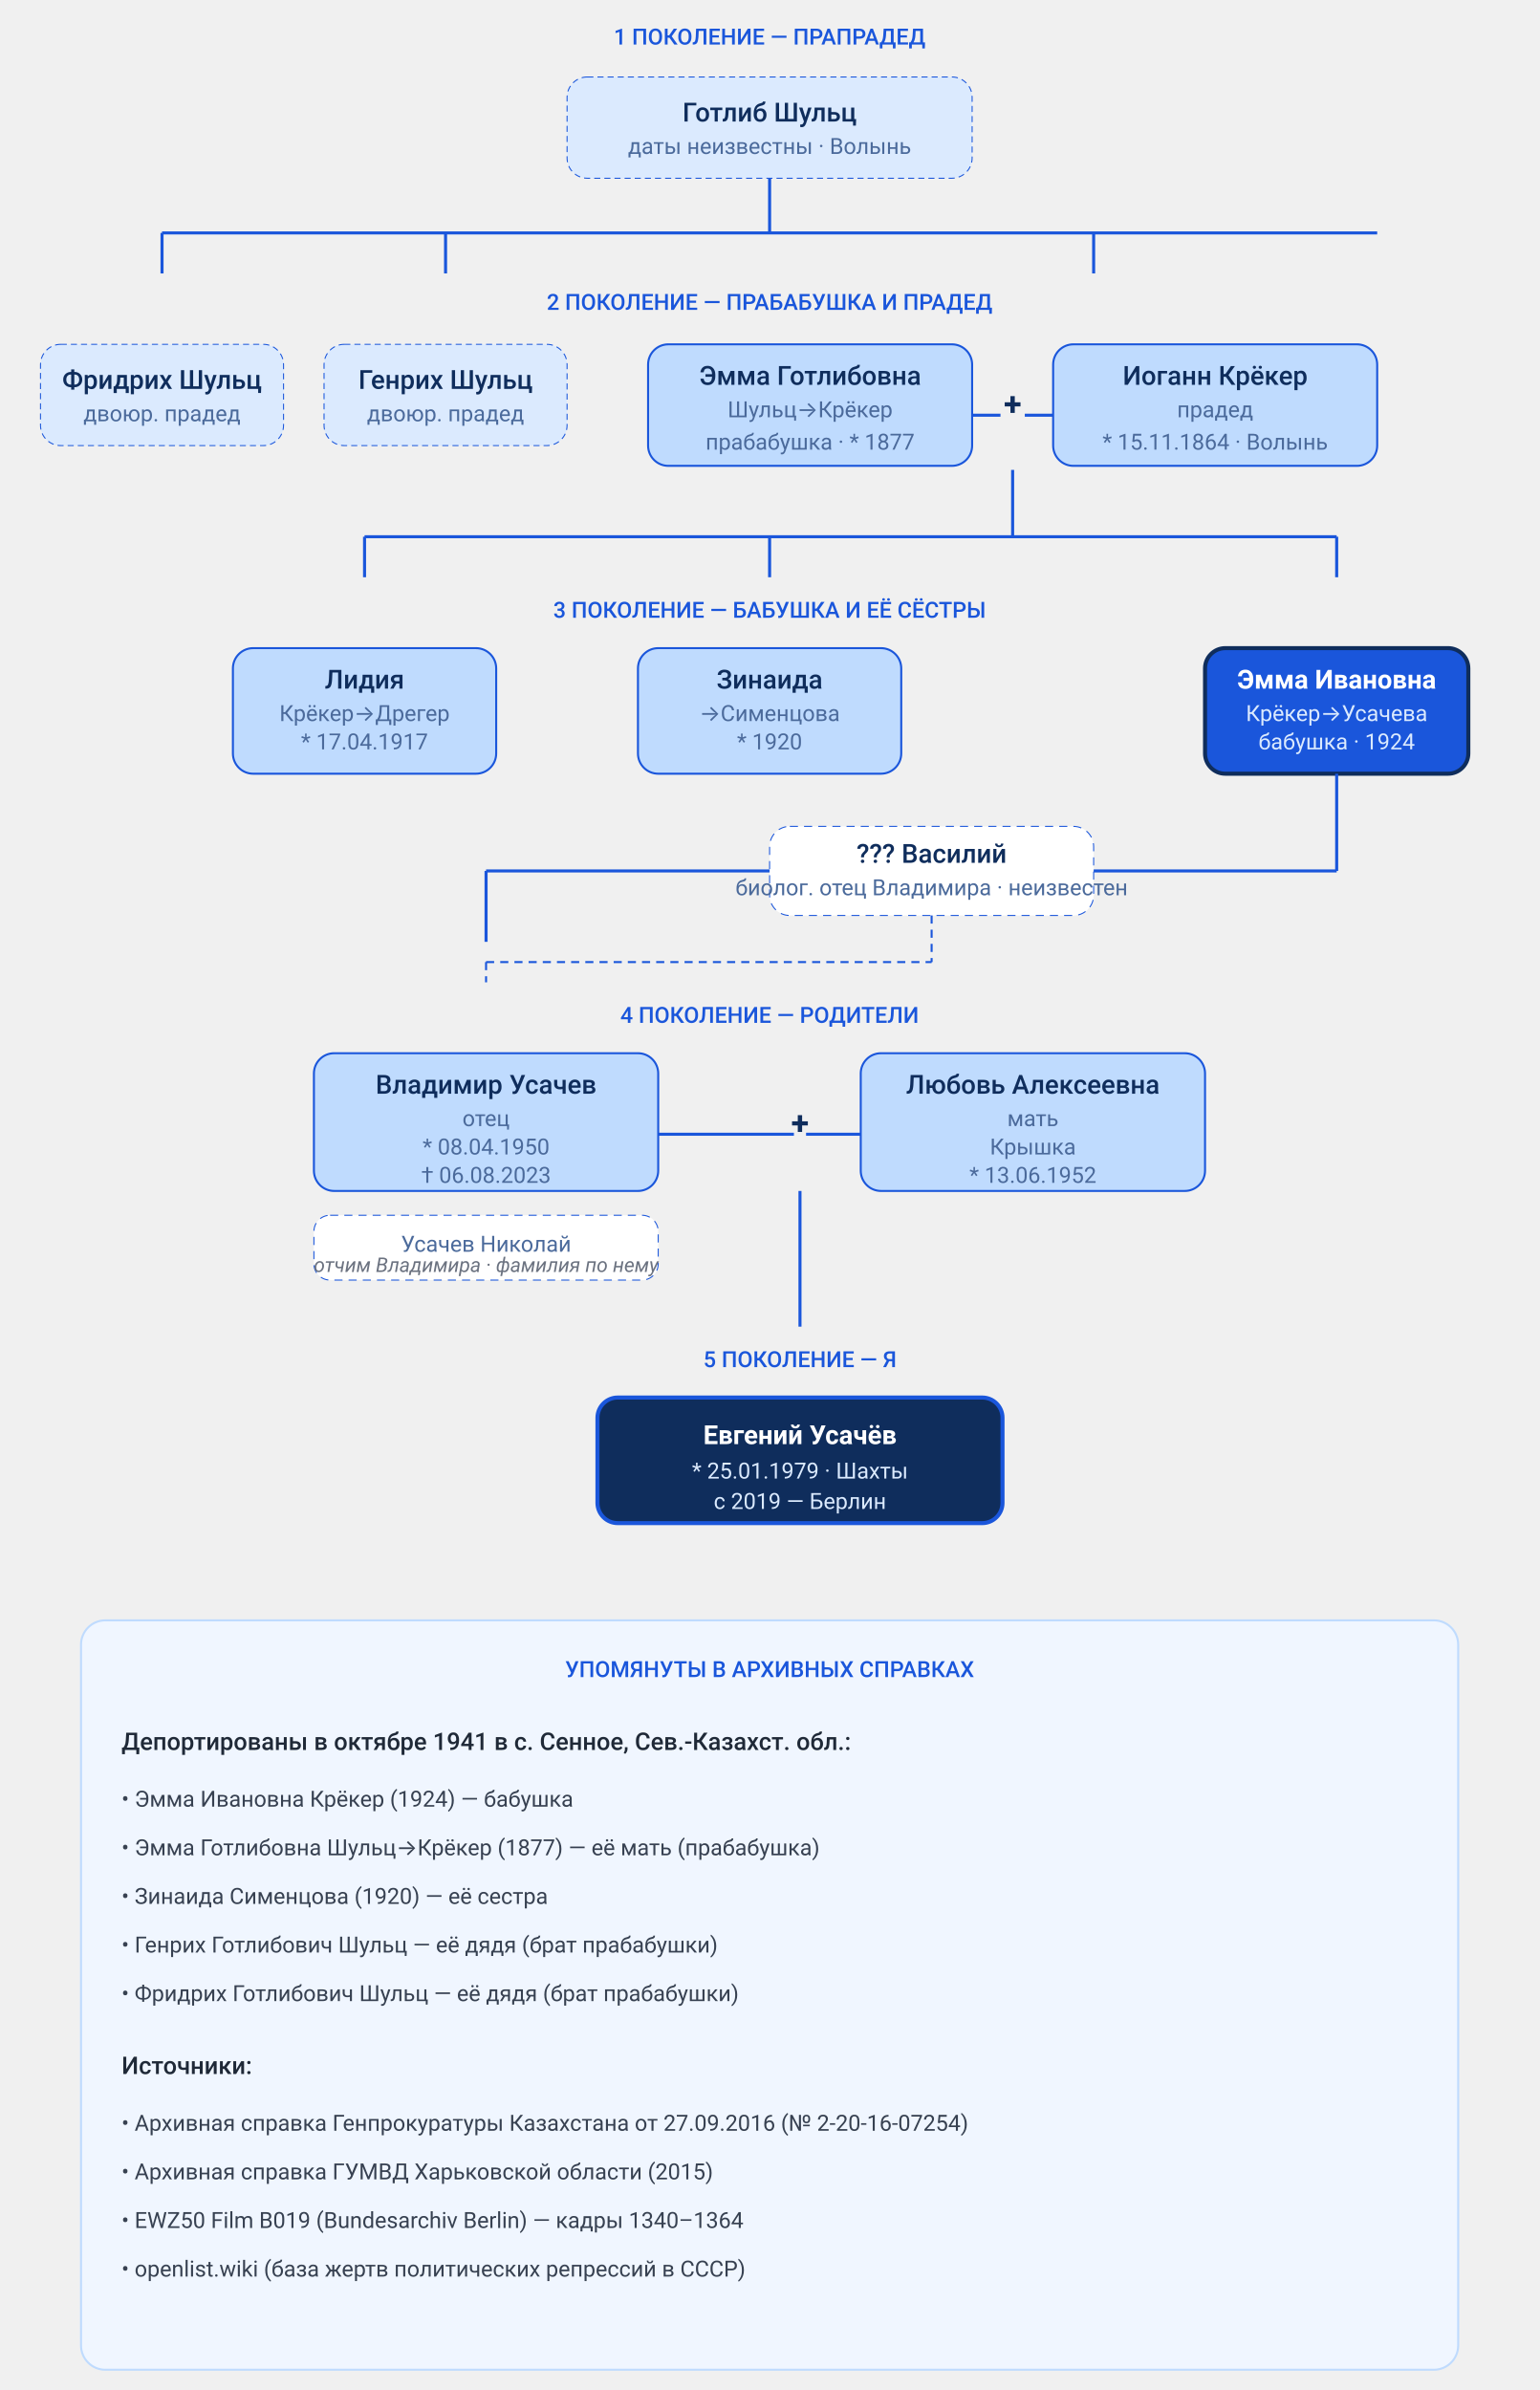
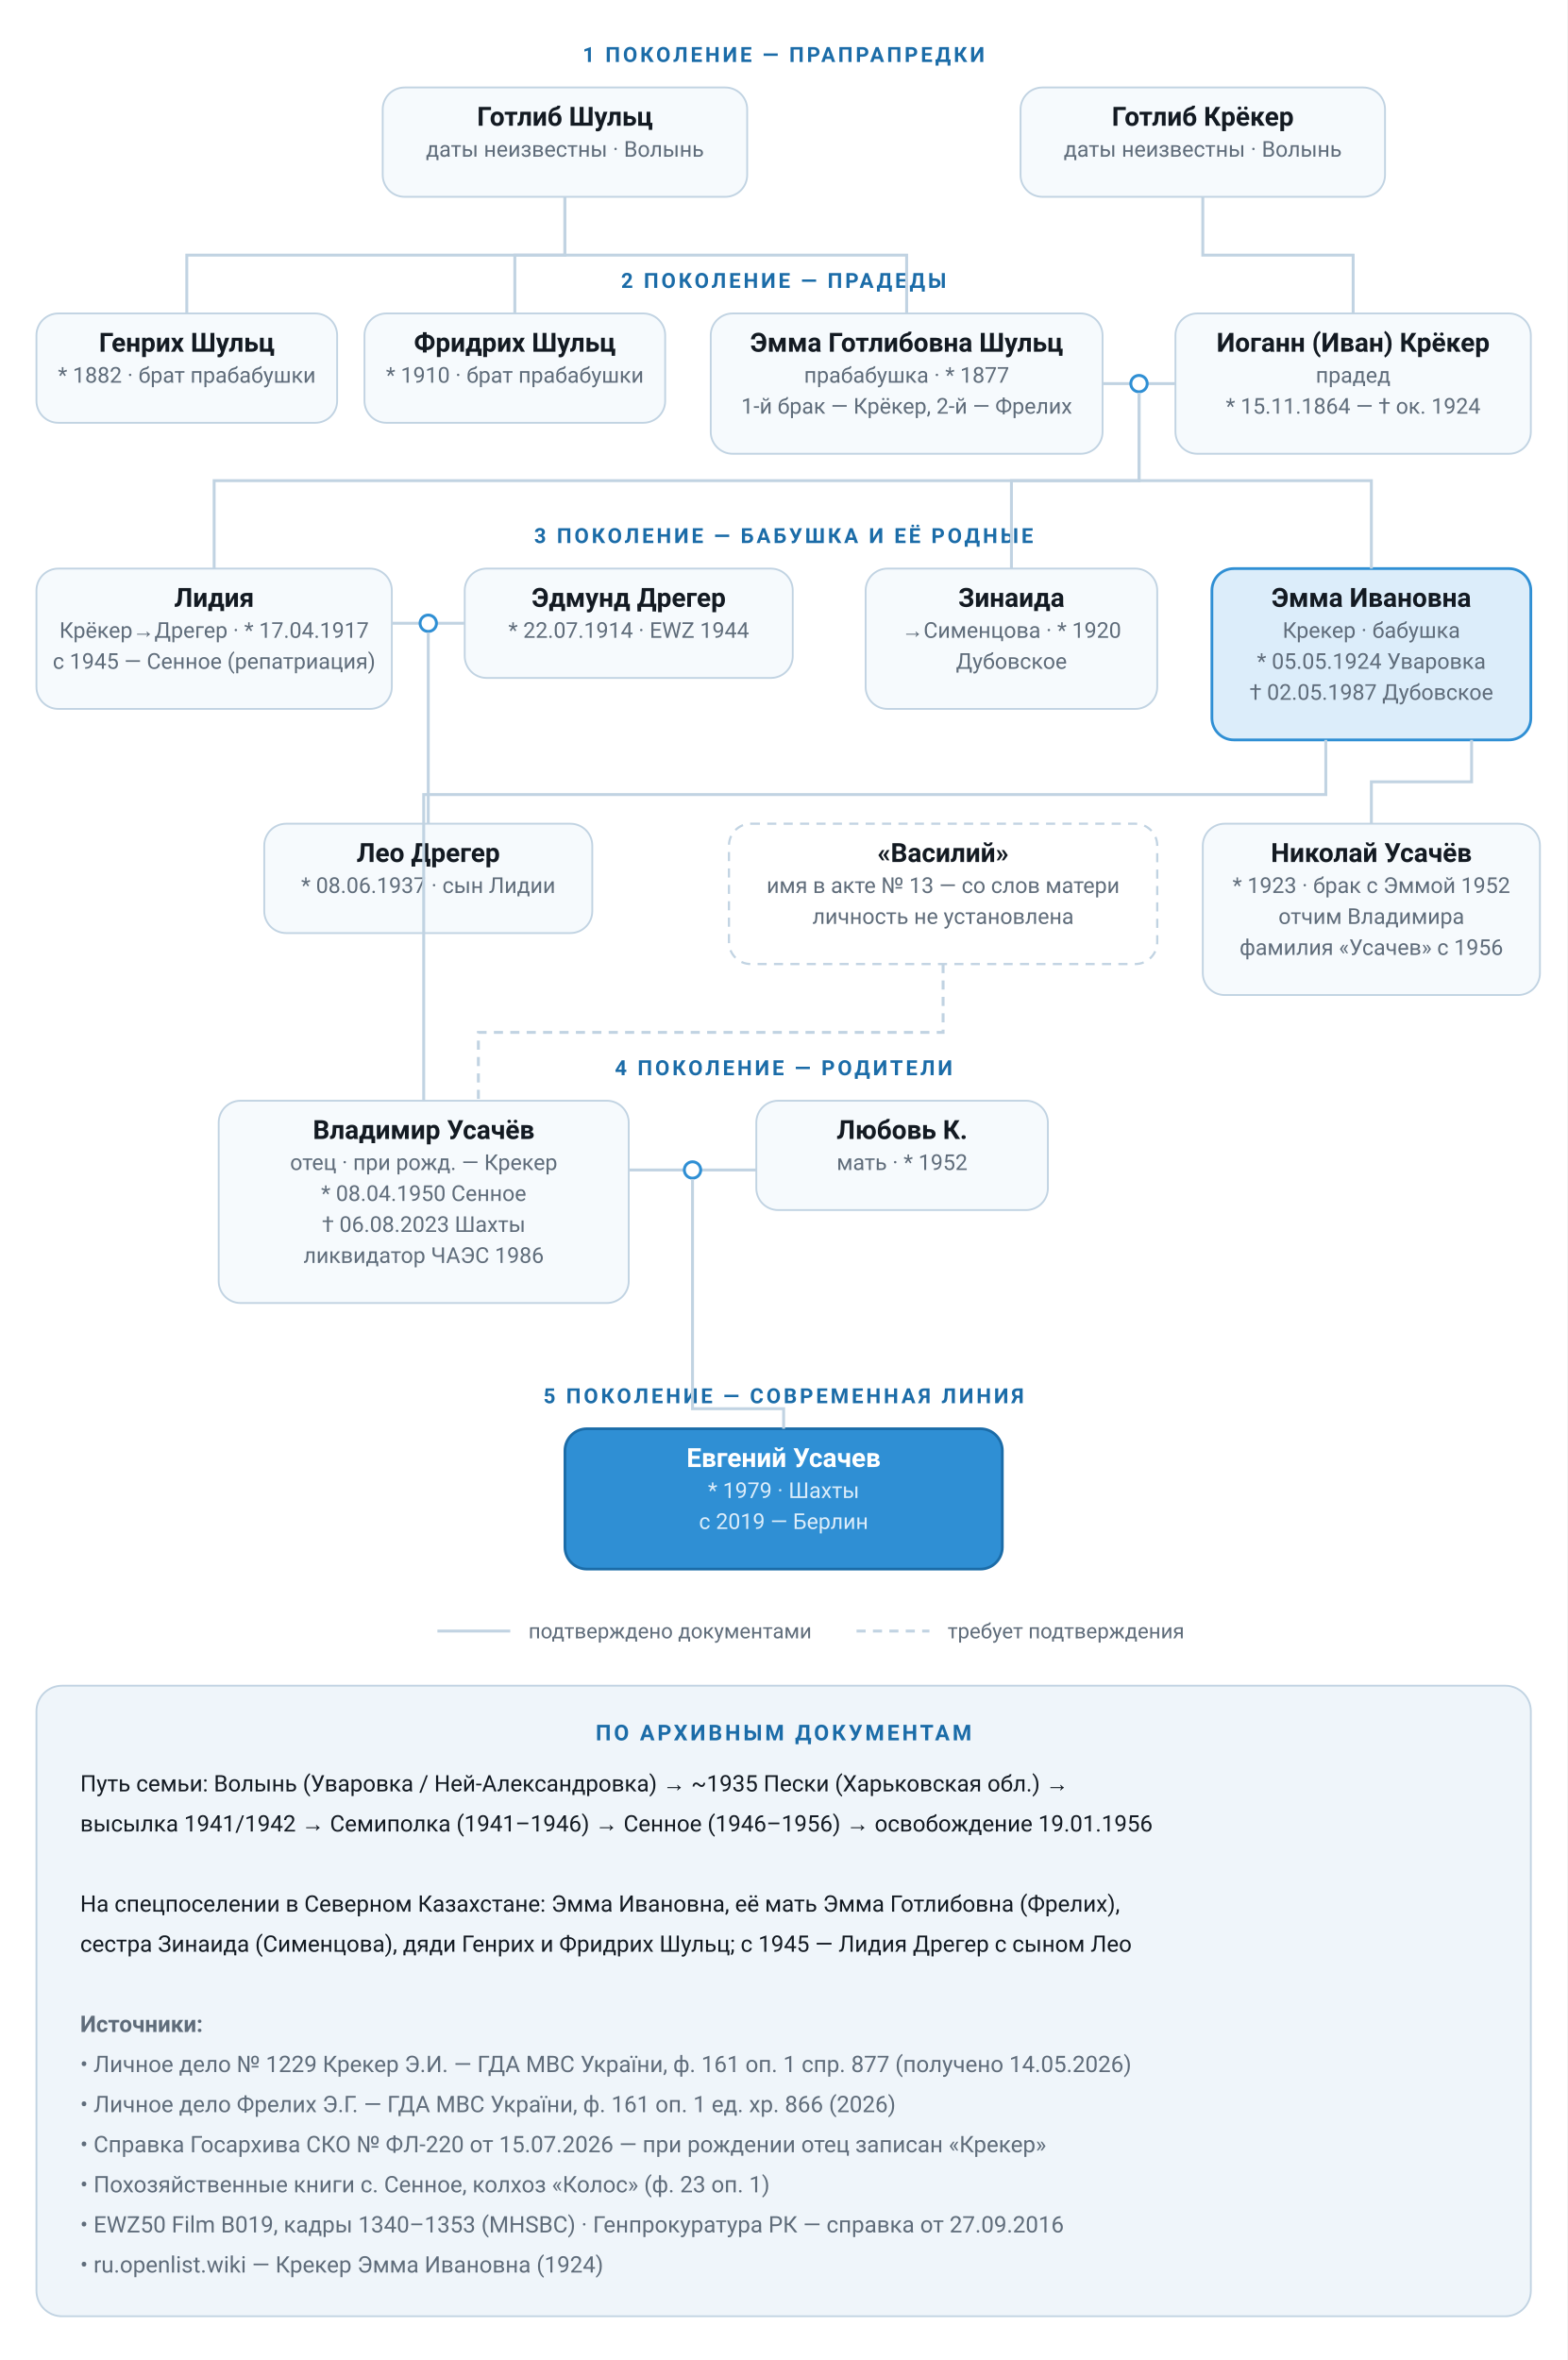
- <svg xmlns="http://www.w3.org/2000/svg" width="100%" viewBox="0 0 760 1180" role="img" font-family="-apple-system, BlinkMacSystemFont, &quot;Segoe UI&quot;, Roboto, sans-serif">
-   <style>
-   .lbl-gen { font-size: 11px; font-weight: 500; fill: #1a56db; text-anchor: middle; }
-   .name { font-size: 13px; font-weight: 500; fill: #0f2d5c; text-anchor: middle; }
-   .name-me { font-size: 13px; font-weight: 600; fill: #fff; text-anchor: middle; }
-   .name-grand { font-size: 13px; font-weight: 600; fill: #fff; text-anchor: middle; }
-   .meta { font-size: 11px; fill: #4b6a9b; text-anchor: middle; }
-   .meta-light { font-size: 11px; fill: #dbeafe; text-anchor: middle; }
-   .meta-grand { font-size: 11px; fill: #dbeafe; text-anchor: middle; }
-   .plus { font-size: 16px; font-weight: 600; fill: #0f2d5c; text-anchor: middle; }
-   .small-note { font-size: 10px; fill: #6b7280; text-anchor: middle; font-style: italic; }
-   .arch-title { font-size: 11px; font-weight: 500; fill: #1a56db; text-anchor: middle; }
-   .arch-text { font-size: 12px; fill: #1f2937; }
-   .arch-line { font-size: 11px; fill: #374151; }
-   .ancestor-box { fill: #dbeafe; stroke: #1a56db; stroke-width: 0.5; stroke-dasharray: 3,2; }
-   .person-box { fill: #bfdbfe; stroke: #1a56db; stroke-width: 1; }
-   .grand-box { fill: #1a56db; stroke: #0f2d5c; stroke-width: 2; }
-   .me-box { fill: #0f2d5c; stroke: #1a56db; stroke-width: 2; }
-   .unknown-box { fill: #fff; stroke: #1a56db; stroke-width: 0.5; stroke-dasharray: 4,3; }
-   .conn { stroke: #1a56db; stroke-width: 1.5; fill: none; }
-   .conn-dash { stroke: #1a56db; stroke-width: 1; fill: none; stroke-dasharray: 4,3; }
- </style>
-   <text x="380" y="22" class="lbl-gen">1 ПОКОЛЕНИЕ — ПРАПРАДЕД</text>
-   <rect x="280" y="38" width="200" height="50" rx="10" class="ancestor-box" />
-   <text x="380" y="60" class="name">Готлиб Шульц</text>
-   <text x="380" y="76" class="meta">даты неизвестны · Волынь</text>
-   <line x1="380" y1="88" x2="380" y2="115" class="conn" />
-   <line x1="80" y1="115" x2="680" y2="115" class="conn" />
-   <line x1="80" y1="115" x2="80" y2="135" class="conn" />
-   <line x1="220" y1="115" x2="220" y2="135" class="conn" />
-   <line x1="540" y1="115" x2="540" y2="135" class="conn" />
-   <text x="380" y="153" class="lbl-gen">2 ПОКОЛЕНИЕ — ПРАБАБУШКА И ПРАДЕД</text>
-   <rect x="20" y="170" width="120" height="50" rx="10" class="ancestor-box" />
-   <text x="80" y="192" class="name">Фридрих Шульц</text>
-   <text x="80" y="208" class="meta">двоюр. прадед</text>
-   <rect x="160" y="170" width="120" height="50" rx="10" class="ancestor-box" />
-   <text x="220" y="192" class="name">Генрих Шульц</text>
-   <text x="220" y="208" class="meta">двоюр. прадед</text>
-   <rect x="320" y="170" width="160" height="60" rx="10" class="person-box" />
-   <text x="400" y="190" class="name">Эмма Готлибовна</text>
-   <text x="400" y="206" class="meta">Шульц→Крёкер</text>
-   <text x="400" y="222" class="meta">прабабушка · * 1877</text>
-   <text x="500" y="205" class="plus">+</text>
-   <rect x="520" y="170" width="160" height="60" rx="10" class="person-box" />
-   <text x="600" y="190" class="name">Иоганн Крёкер</text>
-   <text x="600" y="206" class="meta">прадед</text>
-   <text x="600" y="222" class="meta">* 15.11.1864 · Волынь</text>
-   <line x1="480" y1="205" x2="494" y2="205" class="conn" />
-   <line x1="506" y1="205" x2="520" y2="205" class="conn" />
-   <line x1="500" y1="232" x2="500" y2="265" class="conn" />
-   <line x1="180" y1="265" x2="660" y2="265" class="conn" />
-   <line x1="180" y1="265" x2="180" y2="285" class="conn" />
-   <line x1="380" y1="265" x2="380" y2="285" class="conn" />
-   <line x1="660" y1="265" x2="660" y2="285" class="conn" />
-   <text x="380" y="305" class="lbl-gen">3 ПОКОЛЕНИЕ — БАБУШКА И ЕЁ СЁСТРЫ</text>
-   <rect x="115" y="320" width="130" height="62" rx="10" class="person-box" />
-   <text x="180" y="340" class="name">Лидия</text>
-   <text x="180" y="356" class="meta">Крёкер→Дрегер</text>
-   <text x="180" y="370" class="meta">* 17.04.1917</text>
-   <rect x="315" y="320" width="130" height="62" rx="10" class="person-box" />
-   <text x="380" y="340" class="name">Зинаида</text>
-   <text x="380" y="356" class="meta">→Сименцова</text>
-   <text x="380" y="370" class="meta">* 1920</text>
-   <rect x="595" y="320" width="130" height="62" rx="10" class="grand-box" />
-   <text x="660" y="340" class="name-grand">Эмма Ивановна</text>
-   <text x="660" y="356" class="meta-grand">Крёкер→Усачева</text>
-   <text x="660" y="370" class="meta-grand">бабушка · 1924</text>
-   <line x1="660" y1="382" x2="660" y2="430" class="conn" />
-   <line x1="240" y1="430" x2="660" y2="430" class="conn" />
-   <line x1="240" y1="430" x2="240" y2="465" class="conn" />
-   <rect x="380" y="408" width="160" height="44" rx="10" class="unknown-box" />
-   <text x="460" y="426" class="name">??? Василий</text>
-   <text x="460" y="442" class="meta">биолог. отец Владимира · неизвестен</text>
-   <line x1="460" y1="452" x2="460" y2="475" class="conn-dash" />
-   <line x1="240" y1="475" x2="460" y2="475" class="conn-dash" />
-   <line x1="240" y1="475" x2="240" y2="485" class="conn-dash" />
-   <text x="380" y="505" class="lbl-gen">4 ПОКОЛЕНИЕ — РОДИТЕЛИ</text>
-   <rect x="155" y="520" width="170" height="68" rx="10" class="person-box" />
-   <text x="240" y="540" class="name">Владимир Усачев</text>
-   <text x="240" y="556" class="meta">отец</text>
-   <text x="240" y="570" class="meta">* 08.04.1950</text>
-   <text x="240" y="584" class="meta">† 06.08.2023</text>
-   <text x="395" y="560" class="plus">+</text>
-   <rect x="425" y="520" width="170" height="68" rx="10" class="person-box" />
-   <text x="510" y="540" class="name">Любовь Алексеевна</text>
-   <text x="510" y="556" class="meta">мать</text>
-   <text x="510" y="570" class="meta">Крышка</text>
-   <text x="510" y="584" class="meta">* 13.06.1952</text>
-   <line x1="325" y1="560" x2="392" y2="560" class="conn" />
-   <line x1="398" y1="560" x2="425" y2="560" class="conn" />
-   <rect x="155" y="600" width="170" height="32" rx="8" class="unknown-box" />
-   <text x="240" y="618" class="meta">Усачев Николай</text>
-   <text x="240" y="628" class="small-note">отчим Владимира · фамилия по нему</text>
-   <line x1="395" y1="588" x2="395" y2="655" class="conn" />
-   <text x="395" y="675" class="lbl-gen">5 ПОКОЛЕНИЕ — Я</text>
-   <rect x="295" y="690" width="200" height="62" rx="10" class="me-box" />
-   <text x="395" y="713" class="name-me">Евгений Усачёв</text>
-   <text x="395" y="730" class="meta-light">* 25.01.1979 · Шахты</text>
-   <text x="395" y="745" class="meta-light">с 2019 — Берлин</text>
-   <rect x="40" y="800" width="680" height="370" rx="12" fill="#f0f6ff" stroke="#bfdbfe" stroke-width="1" />
-   <text x="380" y="828" class="arch-title">УПОМЯНУТЫ В АРХИВНЫХ СПРАВКАХ</text>
-   <text x="60" y="864" class="arch-text" font-weight="500">Депортированы в октябре 1941 в с. Сенное, Сев.-Казахст. обл.:</text>
-   <text x="60" y="892" class="arch-line">• Эмма Ивановна Крёкер (1924) — бабушка</text>
-   <text x="60" y="916" class="arch-line">• Эмма Готлибовна Шульц→Крёкер (1877) — её мать (прабабушка)</text>
-   <text x="60" y="940" class="arch-line">• Зинаида Сименцова (1920) — её сестра</text>
-   <text x="60" y="964" class="arch-line">• Генрих Готлибович Шульц — её дядя (брат прабабушки)</text>
-   <text x="60" y="988" class="arch-line">• Фридрих Готлибович Шульц — её дядя (брат прабабушки)</text>
-   <text x="60" y="1024" class="arch-text" font-weight="500">Источники:</text>
-   <text x="60" y="1052" class="arch-line">• Архивная справка Генпрокуратуры Казахстана от 27.09.2016 (№ 2-20-16-07254)</text>
-   <text x="60" y="1076" class="arch-line">• Архивная справка ГУМВД Харьковской области (2015)</text>
-   <text x="60" y="1100" class="arch-line">• EWZ50 Film B019 (Bundesarchiv Berlin) — кадры 1340–1364</text>
-   <text x="60" y="1124" class="arch-line">• openlist.wiki (база жертв политических репрессий в СССР)</text>
+ <svg xmlns="http://www.w3.org/2000/svg" width="100%" viewBox="0 0 860 1295" role="img" font-family="-apple-system, BlinkMacSystemFont, 'Segoe UI', Roboto, 'Helvetica Neue', Arial, sans-serif">
+   <rect x="0" y="0" width="860" height="1295" fill="#ffffff" />
+   <text x="430" y="34" text-anchor="middle" font-size="11.5" font-weight="700" letter-spacing="1.5" fill="#1b6ca8">1 ПОКОЛЕНИЕ — ПРАПРАПРЕДКИ</text>
+   <rect x="210" y="48" width="200" height="60" rx="12" fill="#f6fafd" stroke="#c1d3e2" stroke-width="1" />
+   <text x="310" y="69" text-anchor="middle" font-size="14.5" font-weight="600" fill="#131a22">Готлиб Шульц</text>
+   <text x="310" y="86" text-anchor="middle" font-size="12" fill="#5f6c7a">даты неизвестны · Волынь</text>
+   <rect x="560" y="48" width="200" height="60" rx="12" fill="#f6fafd" stroke="#c1d3e2" stroke-width="1" />
+   <text x="660" y="69" text-anchor="middle" font-size="14.5" font-weight="600" fill="#131a22">Готлиб Крёкер</text>
+   <text x="660" y="86" text-anchor="middle" font-size="12" fill="#5f6c7a">даты неизвестны · Волынь</text>
+   <text x="430" y="158" text-anchor="middle" font-size="11.5" font-weight="700" letter-spacing="1.5" fill="#1b6ca8">2 ПОКОЛЕНИЕ — ПРАДЕДЫ</text>
+   <rect x="20" y="172" width="165" height="60" rx="12" fill="#f6fafd" stroke="#c1d3e2" stroke-width="1" />
+   <text x="102.5" y="193" text-anchor="middle" font-size="14.5" font-weight="600" fill="#131a22">Генрих Шульц</text>
+   <text x="102.5" y="210" text-anchor="middle" font-size="12" fill="#5f6c7a">* 1882 · брат прабабушки</text>
+   <rect x="200" y="172" width="165" height="60" rx="12" fill="#f6fafd" stroke="#c1d3e2" stroke-width="1" />
+   <text x="282.5" y="193" text-anchor="middle" font-size="14.5" font-weight="600" fill="#131a22">Фридрих Шульц</text>
+   <text x="282.5" y="210" text-anchor="middle" font-size="12" fill="#5f6c7a">* 1910 · брат прабабушки</text>
+   <rect x="390" y="172" width="215" height="77" rx="12" fill="#f6fafd" stroke="#c1d3e2" stroke-width="1" />
+   <text x="497.5" y="193" text-anchor="middle" font-size="14.5" font-weight="600" fill="#131a22">Эмма Готлибовна Шульц</text>
+   <text x="497.5" y="210" text-anchor="middle" font-size="12" fill="#5f6c7a">прабабушка · * 1877</text>
+   <text x="497.5" y="227" text-anchor="middle" font-size="12" fill="#5f6c7a">1-й брак — Крёкер, 2-й — Фрелих</text>
+   <rect x="645" y="172" width="195" height="77" rx="12" fill="#f6fafd" stroke="#c1d3e2" stroke-width="1" />
+   <text x="742.5" y="193" text-anchor="middle" font-size="14.5" font-weight="600" fill="#131a22">Иоганн (Иван) Крёкер</text>
+   <text x="742.5" y="210" text-anchor="middle" font-size="12" fill="#5f6c7a">прадед</text>
+   <text x="742.5" y="227" text-anchor="middle" font-size="12" fill="#5f6c7a">* 15.11.1864 — † ок. 1924</text>
+   <path d="M 310 108 V 140 H 102.5 V 172" stroke="#c1d3e2" stroke-width="1.6" fill="none" />
+   <path d="M 310 108 V 140 H 282.5 V 172" stroke="#c1d3e2" stroke-width="1.6" fill="none" />
+   <path d="M 310 108 V 140 H 497.5 V 172" stroke="#c1d3e2" stroke-width="1.6" fill="none" />
+   <path d="M 660 108 V 140 H 742.5 V 172" stroke="#c1d3e2" stroke-width="1.6" fill="none" />
+   <path d="M 605 210.5 L 645 210.5" stroke="#c1d3e2" stroke-width="1.6" fill="none" />
+   <circle cx="625" cy="210.5" r="4.5" fill="#ffffff" stroke="#2f8fd4" stroke-width="1.6" />
+   <text x="430" y="298" text-anchor="middle" font-size="11.5" font-weight="700" letter-spacing="1.5" fill="#1b6ca8">3 ПОКОЛЕНИЕ — БАБУШКА И ЕЁ РОДНЫЕ</text>
+   <rect x="20" y="312" width="195" height="77" rx="12" fill="#f6fafd" stroke="#c1d3e2" stroke-width="1" />
+   <text x="117.5" y="333" text-anchor="middle" font-size="14.5" font-weight="600" fill="#131a22">Лидия</text>
+   <text x="117.5" y="350" text-anchor="middle" font-size="12" fill="#5f6c7a">Крёкер→Дрегер · * 17.04.1917</text>
+   <text x="117.5" y="367" text-anchor="middle" font-size="12" fill="#5f6c7a">с 1945 — Сенное (репатриация)</text>
+   <rect x="255" y="312" width="180" height="60" rx="12" fill="#f6fafd" stroke="#c1d3e2" stroke-width="1" />
+   <text x="345" y="333" text-anchor="middle" font-size="14.5" font-weight="600" fill="#131a22">Эдмунд Дрегер</text>
+   <text x="345" y="350" text-anchor="middle" font-size="12" fill="#5f6c7a">* 22.07.1914 · EWZ 1944</text>
+   <rect x="475" y="312" width="160" height="77" rx="12" fill="#f6fafd" stroke="#c1d3e2" stroke-width="1" />
+   <text x="555" y="333" text-anchor="middle" font-size="14.5" font-weight="600" fill="#131a22">Зинаида</text>
+   <text x="555" y="350" text-anchor="middle" font-size="12" fill="#5f6c7a">→Сименцова · * 1920</text>
+   <text x="555" y="367" text-anchor="middle" font-size="12" fill="#5f6c7a">Дубовское</text>
+   <rect x="665" y="312" width="175" height="94" rx="12" fill="#dcedfa" stroke="#2f8fd4" stroke-width="1.5" />
+   <text x="752.5" y="333" text-anchor="middle" font-size="14.5" font-weight="600" fill="#131a22">Эмма Ивановна</text>
+   <text x="752.5" y="350" text-anchor="middle" font-size="12" fill="#5f6c7a">Крекер · бабушка</text>
+   <text x="752.5" y="367" text-anchor="middle" font-size="12" fill="#5f6c7a">* 05.05.1924 Уваровка</text>
+   <text x="752.5" y="384" text-anchor="middle" font-size="12" fill="#5f6c7a">† 02.05.1987 Дубовское</text>
+   <path d="M 625 215.5 V 263.75 H 117.5 V 312" stroke="#c1d3e2" stroke-width="1.6" fill="none" />
+   <path d="M 625 215.5 V 263.75 H 555 V 312" stroke="#c1d3e2" stroke-width="1.6" fill="none" />
+   <path d="M 625 215.5 V 263.75 H 752.5 V 312" stroke="#c1d3e2" stroke-width="1.6" fill="none" />
+   <path d="M 215 342 L 255 342" stroke="#c1d3e2" stroke-width="1.6" fill="none" />
+   <circle cx="235" cy="342" r="4.5" fill="#ffffff" stroke="#2f8fd4" stroke-width="1.6" />
+   <rect x="145" y="452" width="180" height="60" rx="12" fill="#f6fafd" stroke="#c1d3e2" stroke-width="1" />
+   <text x="235" y="473" text-anchor="middle" font-size="14.5" font-weight="600" fill="#131a22">Лео Дрегер</text>
+   <text x="235" y="490" text-anchor="middle" font-size="12" fill="#5f6c7a">* 08.06.1937 · сын Лидии</text>
+   <path d="M 235 347 L 235 452" stroke="#c1d3e2" stroke-width="1.6" fill="none" />
+   <rect x="400" y="452" width="235" height="77" rx="12" fill="#ffffff" stroke="#c1d3e2" stroke-width="1.2" stroke-dasharray="5,4" />
+   <text x="517.5" y="473" text-anchor="middle" font-size="14.5" font-weight="600" fill="#131a22">«Василий»</text>
+   <text x="517.5" y="490" text-anchor="middle" font-size="12" fill="#5f6c7a">имя в акте № 13 — со слов матери</text>
+   <text x="517.5" y="507" text-anchor="middle" font-size="12" fill="#5f6c7a">личность не установлена</text>
+   <rect x="660" y="452" width="185" height="94" rx="12" fill="#f6fafd" stroke="#c1d3e2" stroke-width="1" />
+   <text x="752.5" y="473" text-anchor="middle" font-size="14.5" font-weight="600" fill="#131a22">Николай Усачёв</text>
+   <text x="752.5" y="490" text-anchor="middle" font-size="12" fill="#5f6c7a">* 1923 · брак с Эммой 1952</text>
+   <text x="752.5" y="507" text-anchor="middle" font-size="12" fill="#5f6c7a">отчим Владимира</text>
+   <text x="752.5" y="524" text-anchor="middle" font-size="12" fill="#5f6c7a">фамилия «Усачев» с 1956</text>
+   <path d="M 807.5 406 V 429 H 752.5 V 452" stroke="#c1d3e2" stroke-width="1.6" fill="none" />
+   <text x="430" y="590" text-anchor="middle" font-size="11.5" font-weight="700" letter-spacing="1.5" fill="#1b6ca8">4 ПОКОЛЕНИЕ — РОДИТЕЛИ</text>
+   <rect x="120" y="604" width="225" height="111" rx="12" fill="#f6fafd" stroke="#c1d3e2" stroke-width="1" />
+   <text x="232.5" y="625" text-anchor="middle" font-size="14.5" font-weight="600" fill="#131a22">Владимир Усачёв</text>
+   <text x="232.5" y="642" text-anchor="middle" font-size="12" fill="#5f6c7a">отец · при рожд. — Крекер</text>
+   <text x="232.5" y="659" text-anchor="middle" font-size="12" fill="#5f6c7a">* 08.04.1950 Сенное</text>
+   <text x="232.5" y="676" text-anchor="middle" font-size="12" fill="#5f6c7a">† 06.08.2023 Шахты</text>
+   <text x="232.5" y="693" text-anchor="middle" font-size="12" fill="#5f6c7a">ликвидатор ЧАЭС 1986</text>
+   <rect x="415" y="604" width="160" height="60" rx="12" fill="#f6fafd" stroke="#c1d3e2" stroke-width="1" />
+   <text x="495" y="625" text-anchor="middle" font-size="14.5" font-weight="600" fill="#131a22">Любовь К.</text>
+   <text x="495" y="642" text-anchor="middle" font-size="12" fill="#5f6c7a">мать · * 1952</text>
+   <path d="M 727.5 406 V 436 H 232.5 V 604" stroke="#c1d3e2" stroke-width="1.6" fill="none" />
+   <path d="M 517.5 529 V 566.5 H 262.5 V 604" stroke="#c1d3e2" stroke-width="1.6" fill="none" stroke-dasharray="5,4" />
+   <path d="M 345 642 L 415 642" stroke="#c1d3e2" stroke-width="1.6" fill="none" />
+   <circle cx="380" cy="642" r="4.5" fill="#ffffff" stroke="#2f8fd4" stroke-width="1.6" />
+   <text x="430" y="770" text-anchor="middle" font-size="11.5" font-weight="700" letter-spacing="1.5" fill="#1b6ca8">5 ПОКОЛЕНИЕ — СОВРЕМЕННАЯ ЛИНИЯ</text>
+   <rect x="310" y="784" width="240" height="77" rx="12" fill="#2f8fd4" stroke="#1b6ca8" stroke-width="1.5" />
+   <text x="430" y="805" text-anchor="middle" font-size="14.5" font-weight="600" fill="#ffffff">Евгений Усачев</text>
+   <text x="430" y="822" text-anchor="middle" font-size="12" fill="#dcedfa">* 1979 · Шахты</text>
+   <text x="430" y="839" text-anchor="middle" font-size="12" fill="#dcedfa">с 2019 — Берлин</text>
+   <path d="M 380 647 L 380 762" stroke="#c1d3e2" stroke-width="1.6" fill="none" />
+   <path d="M 380 762 V 773 H 430 V 784" stroke="#c1d3e2" stroke-width="1.6" fill="none" />
+   <line x1="240" y1="895" x2="280" y2="895" stroke="#c1d3e2" stroke-width="1.6" />
+   <text x="290" y="899" font-size="11.5" fill="#5f6c7a">подтверждено документами</text>
+   <line x1="470" y1="895" x2="510" y2="895" stroke="#c1d3e2" stroke-width="1.6" stroke-dasharray="5,4" />
+   <text x="520" y="899" font-size="11.5" fill="#5f6c7a">требует подтверждения</text>
+   <rect x="20" y="925" width="820" height="346" rx="14" fill="#eff5fa" stroke="#c1d3e2" stroke-width="1" />
+   <text x="430" y="955" text-anchor="middle" font-size="12" font-weight="700" letter-spacing="1.5" fill="#1b6ca8">ПО АРХИВНЫМ ДОКУМЕНТАМ</text>
+   <text x="44" y="983" font-size="12.5" fill="#131a22">Путь семьи: Волынь (Уваровка / Ней-Александровка) → ~1935 Пески (Харьковская обл.) →</text>
+   <text x="44" y="1005" font-size="12.5" fill="#131a22">высылка 1941/1942 → Семиполка (1941–1946) → Сенное (1946–1956) → освобождение 19.01.1956</text>
+   <text x="44" y="1049" font-size="12.5" fill="#131a22">На спецпоселении в Северном Казахстане: Эмма Ивановна, её мать Эмма Готлибовна (Фрелих),</text>
+   <text x="44" y="1071" font-size="12.5" fill="#131a22">сестра Зинаида (Сименцова), дяди Генрих и Фридрих Шульц; с 1945 — Лидия Дрегер с сыном Лео</text>
+   <text x="44" y="1115" font-size="12.5" font-weight="600" fill="#5f6c7a">Источники:</text>
+   <text x="44" y="1137" font-size="12.5" fill="#5f6c7a">• Личное дело № 1229 Крекер Э.И. — ГДА МВС України, ф. 161 оп. 1 спр. 877 (получено 14.05.2026)</text>
+   <text x="44" y="1159" font-size="12.5" fill="#5f6c7a">• Личное дело Фрелих Э.Г. — ГДА МВС України, ф. 161 оп. 1 ед. хр. 866 (2026)</text>
+   <text x="44" y="1181" font-size="12.5" fill="#5f6c7a">• Справка Госархива СКО № ФЛ-220 от 15.07.2026 — при рождении отец записан «Крекер»</text>
+   <text x="44" y="1203" font-size="12.5" fill="#5f6c7a">• Похозяйственные книги с. Сенное, колхоз «Колос» (ф. 23 оп. 1)</text>
+   <text x="44" y="1225" font-size="12.5" fill="#5f6c7a">• EWZ50 Film B019, кадры 1340–1353 (MHSBC) · Генпрокуратура РК — справка от 27.09.2016</text>
+   <text x="44" y="1247" font-size="12.5" fill="#5f6c7a">• ru.openlist.wiki — Крекер Эмма Ивановна (1924)</text>
</svg>
